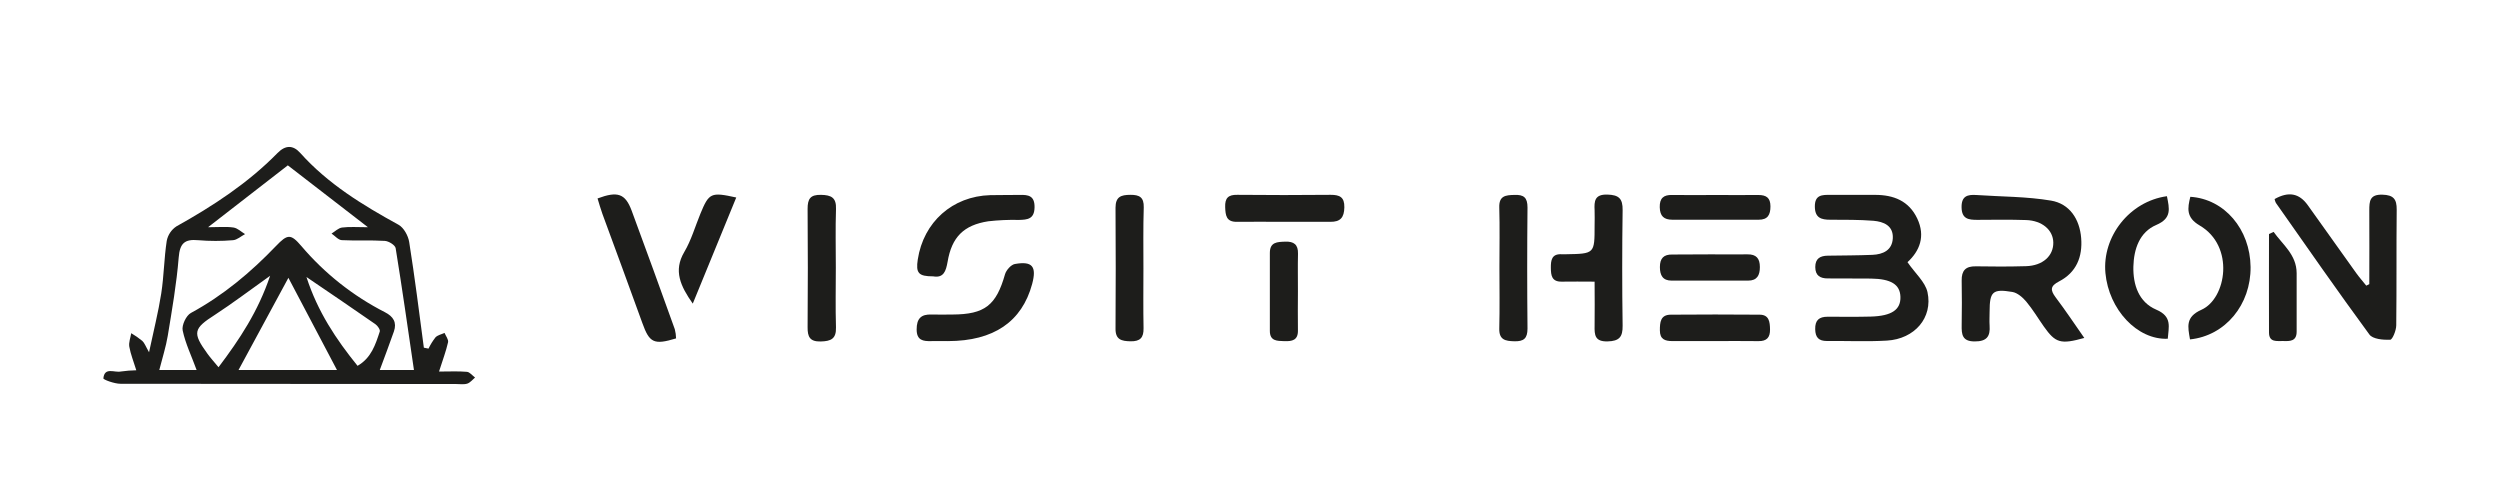
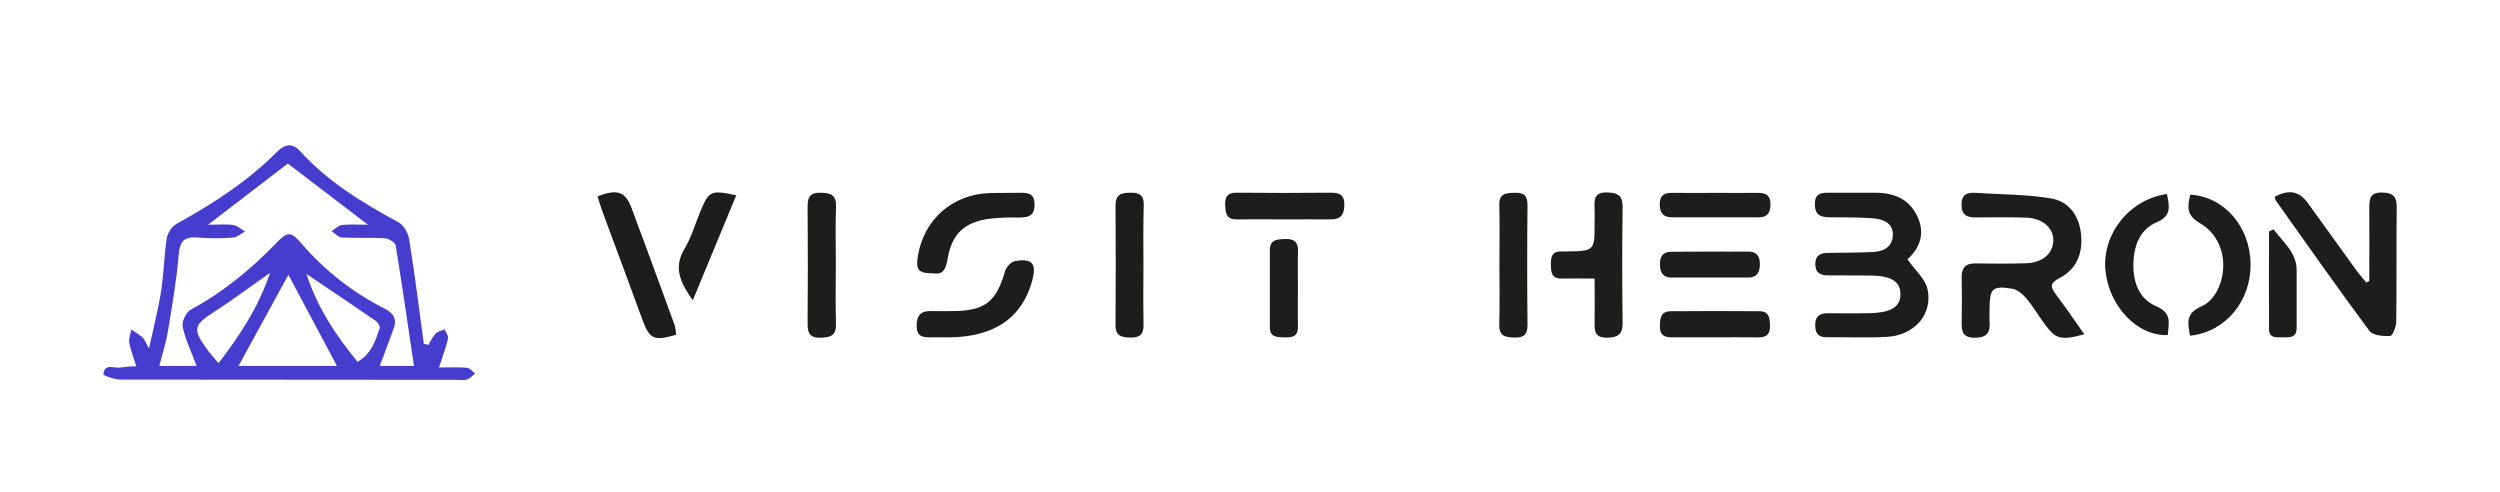
- <svg xmlns="http://www.w3.org/2000/svg" id="Layer_1" data-name="Layer 1" viewBox="0 0 1000 198.6">
-   <defs>
-     <style>.cls-1{fill:#1d1d1b;}</style>
-   </defs>
-   <path class="cls-1" d="M54.52,148.11c-1.09-3.55-2.27-6.43-2.8-9.43-.29-1.7.48-3.59.77-5.4a34.78,34.78,0,0,1,4.44,3.09c.89.83,1.33,2.16,2.69,4.53,1.82-8.62,3.71-16,4.88-23.53,1.08-7,1.13-14.07,2.19-21a9,9,0,0,1,3.86-5.81C85.22,82.38,99.16,73.28,111,61.22c3.13-3.2,6.19-3.28,9.08-.06C131.15,73.53,145,82,159.41,89.9c2.1,1.16,3.88,4.41,4.27,6.93,2.22,14,4,28.15,5.86,42.24l1.86.38a25.07,25.07,0,0,1,2.79-4.51c.87-.91,2.4-1.2,3.63-1.77.51,1.25,1.65,2.65,1.4,3.74-.8,3.56-2.11,7-3.61,11.71,4.29,0,7.75-.19,11.16.11,1.14.1,2.17,1.49,3.25,2.28-1,.85-1.93,2.05-3.11,2.44-1.35.43-2.94.16-4.43.16q-67.15,0-134.31-.1c-2.39,0-6.87-1.64-6.82-2.17.47-4.68,4.45-2.18,7-2.74A49.8,49.8,0,0,1,54.52,148.11Zm92.66-57.22L115.13,66.14,83.22,90.89c4.35,0,7.32-.31,10.18.12,1.64.25,3.09,1.71,4.62,2.63-1.61.85-3.17,2.32-4.83,2.44a83,83,0,0,1-13.92,0c-5.4-.5-7.34,1.23-7.79,6.9-.84,10.49-2.67,20.91-4.37,31.32-.74,4.48-2.17,8.85-3.39,13.69H78.64c-2-5.51-4.46-10.52-5.57-15.81-.44-2.08,1.4-6,3.3-7,12.9-7,23.92-16.23,34-26.75,4.64-4.84,5.91-5,10.18,0A108.9,108.9,0,0,0,154,124.9c3.33,1.7,4.81,4.07,3.57,7.66-1.79,5.17-3.76,10.27-5.66,15.44h13.67c-2.43-16.57-4.71-32.68-7.32-48.74-.2-1.21-2.75-2.8-4.3-2.9-5.73-.36-11.52,0-17.26-.3-1.4-.08-2.72-1.71-4.08-2.63,1.4-.85,2.74-2.24,4.23-2.42C139.87,90.63,143,90.89,147.18,90.89Zm-31.82,20.24L95.41,148h39.38C128,135.06,121.37,122.53,115.36,111.13Zm7.22-.33c4.49,13.9,11.87,24.93,20.44,35.53,5.51-3.16,7.17-8.52,8.89-13.72.24-.73-.87-2.32-1.76-2.94C141.41,123.58,132.58,117.61,122.58,110.8Zm-14.53-.49c-8.25,5.87-15,11-22,15.56-8.68,5.57-9.2,7.15-3.07,15.61,1.25,1.73,2.7,3.32,4.43,5.41C95.92,135.62,103.25,124.54,108.05,110.31Z" />
-   <path class="cls-1" d="M833.72,135.18c-9.52,2.66-11.52,2-16.16-4.54-2.35-3.33-4.45-6.88-7.06-10-1.42-1.69-3.53-3.52-5.56-3.86-7.92-1.33-9.08-.13-9.1,7.88,0,1.85-.12,3.72,0,5.57.32,4.36-1.16,6.38-6,6.34-5,0-5.23-2.84-5.17-6.51.09-5.94.12-11.89,0-17.84-.07-4,1.59-5.77,5.66-5.69,6.69.13,13.38.13,20.07-.06s11-4.1,10.92-9.45c-.06-5-4.44-8.79-10.88-9s-13-.13-19.52-.08c-3.47,0-6.19-.32-6.29-4.93s2.36-5.26,6-5c9.94.68,20,.58,29.78,2.23,7.48,1.26,11.46,7.46,12.06,15s-1.95,13.74-8.8,17.3c-3.58,1.85-3.61,3.43-1.46,6.34C826.08,124,829.65,129.34,833.72,135.18Z" />
-   <path class="cls-1" d="M763,104.87c3,4.4,7.08,7.88,8,12,2.22,10.24-5.19,18.73-16.24,19.37-8,.47-16,.08-24,.16-3.3,0-4.61-1.44-4.68-4.71-.08-3.64,1.56-5,5-5,5.76,0,11.52.1,17.28-.06,8.35-.24,12-2.77,11.81-7.94-.17-4.91-3.75-7.15-11.78-7.26-5.76-.07-11.52,0-17.28-.06-3,0-5-1.09-5-4.55s2-4.5,5-4.55c6-.09,11.89-.09,17.83-.33,4.27-.18,7.93-1.83,8.18-6.63.26-5.06-3.67-6.65-7.76-7-5.73-.46-11.5-.38-17.26-.42-3.56,0-6.09-.69-6.16-5.17-.07-4.85,2.91-4.8,6.26-4.77,6,0,11.9,0,17.85,0,7.41,0,13.52,2.4,16.86,9.48S767.86,100.41,763,104.87Z" />
-   <path class="cls-1" d="M947.72,113.66c0-9.83.07-19.67,0-29.5,0-3.73.18-6.43,5.23-6.29,4.47.12,5.77,1.8,5.73,6-.16,15.42,0,30.84-.18,46.25,0,2.05-1.52,5.75-2.43,5.78-2.82.11-7-.26-8.32-2.11-12.74-17.34-25-35-37.4-52.64a5.62,5.62,0,0,1-.51-1.53c5.57-3.13,9.83-2.35,13.26,2.44,6.48,9.06,12.91,18.15,19.41,27.2,1.25,1.74,2.69,3.35,4,5Z" />
-   <path class="cls-1" d="M637.84,112.66c-5,0-9.06-.09-13.1,0s-4.37-2.46-4.4-5.5.31-5.71,4.37-5.46c.55,0,1.11,0,1.67,0,11.46-.2,11.46-.2,11.46-11.46,0-2,.09-4.09,0-6.13-.19-3.67,0-6.43,5.14-6.28,4.59.14,6.13,1.62,6.07,6.2q-.33,23.13,0,46.25c.06,4.5-1.33,6.16-6,6.28-5.12.14-5.29-2.56-5.21-6.27C637.94,124.77,637.84,119.22,637.84,112.66Z" />
-   <path class="cls-1" d="M876,135.76c-.9-5.16-1.85-9,4.59-11.86,10-4.48,13.4-25.44-.71-33.7-5.52-3.23-4.87-6.88-3.75-11.48,13.68.87,23.94,13,24.1,28.06S890.15,134.31,876,135.76Z" />
-   <path class="cls-1" d="M866.77,78.48c1,5,2,8.82-4.24,11.49-6.74,2.87-9,9.68-9.18,16.68-.16,7.26,2.14,14.21,9.13,17.2,6.55,2.79,4.94,7,4.63,11.65-12.23.53-23.59-11.71-24.94-26.27S851.78,80.55,866.77,78.48Z" />
-   <path class="cls-1" d="M270.43,135.36c-8.86,2.7-10.65,1.77-13.47-6.09-5.25-14.6-10.66-29.15-16-43.73-.74-2-1.3-4.13-1.94-6.16,8-3,11.08-2,13.65,4.9,5.86,15.76,11.55,31.59,17.25,47.41A16.13,16.13,0,0,1,270.43,135.36Z" />
-   <path class="cls-1" d="M334.33,107c0,8-.18,16,.06,23.94.14,4.61-2,5.54-6.09,5.65-4.4.11-5.29-1.89-5.26-5.72q.19-23.67,0-47.34c0-4,1.09-5.68,5.36-5.59,4.09.08,6.18,1.08,6,5.67C334.14,91.36,334.33,99.16,334.33,107Z" />
-   <path class="cls-1" d="M457.37,107.39c0,8-.11,15.93.05,23.89.07,3.78-1.33,5.31-5.21,5.24-3.64-.07-6.06-.66-6-5.1.1-16.1.12-32.21,0-48.32,0-4.43,2.2-5.14,5.91-5.17s5.47,1,5.38,5C457.24,91.1,457.37,99.25,457.37,107.39Z" />
-   <path class="cls-1" d="M599.77,106.91c0-8,.17-16-.06-23.94-.14-4.64,2.5-4.92,6-5C609.51,77.8,611,79,611,83q-.24,24.21,0,48.44c0,3.94-1.51,5.18-5.29,5.07-3.6-.1-6.11-.56-6-5.11C599.92,123.24,599.77,115.07,599.77,106.91Z" />
-   <path class="cls-1" d="M373.28,110.54c-5.9,0-7-1.29-6.17-6.74,2.29-15,13.9-25.32,29-25.74,3.9-.11,7.81,0,11.71-.09,3.56-.11,6.09.33,6,5s-2.83,4.92-6.26,5a90.36,90.36,0,0,0-12.22.54c-9.85,1.51-14.65,6.33-16.3,16.2C378.38,108.41,377.47,111.29,373.28,110.54Z" />
-   <path class="cls-1" d="M379.2,136.44c-2.23,0-4.46-.05-6.68,0-3.27.09-5.85-.28-5.86-4.63s1.74-6.18,6-6c2.78.08,5.56,0,8.35,0,12.92-.06,17.47-3.68,21-16.11.48-1.66,2.4-3.83,3.95-4.1,7-1.25,8.77,1,6.9,8C408.77,128.71,397.46,136.41,379.2,136.44Z" />
-   <path class="cls-1" d="M513.17,88.73c-6.14,0-12.27-.08-18.4,0-4.29.07-4.57-2.59-4.7-5.88-.13-3.59,1.19-5,4.84-4.92,12.45.14,24.91.11,37.36,0,3.57,0,5.55.88,5.47,5s-1.6,5.84-5.61,5.8C525.81,88.68,519.49,88.74,513.17,88.73Z" />
-   <path class="cls-1" d="M294.5,79c-5.94,14.48-11.66,28.47-17.39,42.45-4.92-7-7.82-13.17-3.41-20.63,2.8-4.72,4.34-10.18,6.45-15.31C283.61,77.13,284.35,76.76,294.5,79Z" />
-   <path class="cls-1" d="M685.6,136.43c-5.55,0-11.1,0-16.65,0-3,0-5-.72-5-4.29,0-3.19.19-6.24,4.36-6.27q17.76-.15,35.52,0c3.84,0,4.13,2.91,4.18,5.89.06,3.24-1.32,4.74-4.64,4.69C697.45,136.36,691.53,136.43,685.6,136.43Z" />
-   <path class="cls-1" d="M686.11,78c5.75,0,11.5.06,17.25,0,3.17,0,4.81,1.12,4.82,4.52s-1.08,5.38-4.72,5.37q-17.24,0-34.48,0c-3.39,0-5-1.41-5.08-5s1.49-5,5-4.9C674.62,78.09,680.37,78,686.11,78Z" />
-   <path class="cls-1" d="M519.17,116.52c0,5.2-.1,10.4,0,15.6.09,4-2.32,4.45-5.45,4.34-2.91-.1-5.79,0-5.78-4.12q0-15.6,0-31.2c0-4.36,3-4.36,6.14-4.48,3.46-.13,5.21,1.15,5.12,4.82C519.08,106.49,519.18,111.5,519.17,116.52Z" />
-   <path class="cls-1" d="M684.51,101.74c4.81,0,9.63.08,14.44,0,3.58-.07,5,1.65,5,5.08,0,3.27-1.1,5.43-4.72,5.43-10.19,0-20.37,0-30.56,0-3.56,0-4.71-2.11-4.71-5.44,0-3.52,1.53-5.07,5-5C674.14,101.8,679.32,101.75,684.51,101.74Z" />
-   <path class="cls-1" d="M909.45,92.76c3.64,5.14,9.17,9.11,9.21,16.5,0,7.79,0,15.59,0,23.38,0,3.92-2.7,3.85-5.38,3.77-2.48-.07-5.66.67-5.68-3.38-.06-13.14,0-26.28,0-39.42Z" />
+ <svg xmlns="http://www.w3.org/2000/svg" width="336" height="66" viewBox="0 0 336 66" fill="none">
+   <path d="M18.319 49.221C17.953 48.041 17.556 47.084 17.378 46.087C17.28 45.522 17.539 44.894 17.637 44.292C18.16 44.596 18.659 44.939 19.128 45.319C19.427 45.595 19.575 46.037 20.032 46.825C20.644 43.96 21.279 41.508 21.672 39.005C22.035 36.679 22.052 34.329 22.408 32.026C22.483 31.635 22.637 31.263 22.86 30.931C23.082 30.6 23.37 30.316 23.705 30.095C28.634 27.377 33.318 24.353 37.296 20.345C38.348 19.282 39.376 19.255 40.347 20.325C44.066 24.436 48.72 27.251 53.562 29.876C54.267 30.262 54.865 31.342 54.996 32.179C55.742 36.832 56.34 41.534 56.965 46.217L57.59 46.343C57.848 45.812 58.163 45.309 58.528 44.844C58.82 44.542 59.334 44.445 59.748 44.256C59.919 44.671 60.302 45.136 60.218 45.499C59.949 46.682 59.509 47.825 59.005 49.39C60.446 49.39 61.609 49.327 62.755 49.427C63.138 49.46 63.484 49.922 63.847 50.185C63.511 50.467 63.198 50.866 62.802 50.995C62.348 51.138 61.814 51.049 61.313 51.049C46.272 51.049 31.229 51.038 16.185 51.015C15.382 51.015 13.877 50.47 13.894 50.294C14.052 48.739 15.389 49.57 16.246 49.384C16.933 49.287 17.625 49.233 18.319 49.221ZM49.452 30.205L38.684 21.98L27.962 30.205C29.424 30.205 30.421 30.102 31.382 30.245C31.933 30.328 32.421 30.813 32.935 31.119C32.394 31.401 31.87 31.89 31.312 31.93C29.756 32.059 28.191 32.059 26.635 31.93C24.82 31.764 24.169 32.339 24.017 34.223C23.735 37.709 23.12 41.172 22.549 44.631C22.3 46.12 21.82 47.572 21.41 49.181H26.423C25.751 47.35 24.924 45.685 24.552 43.927C24.404 43.236 25.022 41.933 25.66 41.601C29.995 39.274 33.697 36.207 37.084 32.711C38.643 31.102 39.07 31.049 40.505 32.711C43.628 36.347 47.448 39.337 51.744 41.508C52.863 42.072 53.36 42.86 52.944 44.053C52.342 45.771 51.68 47.466 51.042 49.184H55.635C54.818 43.678 54.052 38.324 53.175 32.987C53.108 32.585 52.251 32.056 51.73 32.023C49.805 31.903 47.86 32.023 45.931 31.923C45.461 31.897 45.017 31.355 44.56 31.049C45.031 30.767 45.481 30.305 45.982 30.245C46.996 30.119 48.048 30.205 49.452 30.205ZM38.761 36.931L32.058 49.184H45.289C43.008 44.884 40.78 40.72 38.761 36.931ZM41.187 36.822C42.696 41.441 45.175 45.107 48.055 48.629C49.906 47.579 50.464 45.798 51.042 44.07C51.122 43.827 50.749 43.299 50.45 43.093C47.514 41.069 44.547 39.085 41.187 36.822ZM36.305 36.659C33.533 38.61 31.265 40.315 28.913 41.83C25.996 43.681 25.822 44.206 27.881 47.017C28.301 47.592 28.788 48.121 29.37 48.815C32.229 45.07 34.692 41.388 36.305 36.659Z" fill="#463DCF" />
+   <path d="M280.13 44.924C276.931 45.808 276.259 45.589 274.7 43.415C273.911 42.309 273.205 41.129 272.328 40.092C271.851 39.53 271.142 38.922 270.46 38.809C267.799 38.367 267.409 38.766 267.402 41.428C267.402 42.043 267.362 42.664 267.402 43.279C267.51 44.728 267.013 45.399 265.386 45.386C263.706 45.386 263.629 44.442 263.649 43.222C263.679 41.248 263.69 39.271 263.649 37.294C263.626 35.964 264.183 35.376 265.551 35.403C267.799 35.446 270.047 35.446 272.294 35.383C274.542 35.32 275.99 34.02 275.964 32.242C275.943 30.581 274.472 29.321 272.308 29.251C270.144 29.182 267.94 29.208 265.749 29.225C264.583 29.225 263.669 29.119 263.636 27.586C263.602 26.054 264.429 25.838 265.652 25.925C268.992 26.151 272.372 26.117 275.658 26.666C278.171 27.085 279.508 29.145 279.71 31.651C279.912 34.157 279.055 36.217 276.753 37.4C275.55 38.015 275.54 38.54 276.263 39.507C277.563 41.209 278.762 42.983 280.13 44.924Z" fill="#1D1D1B" />
+   <path d="M256.368 34.851C257.376 36.313 258.747 37.47 259.056 38.839C259.802 42.242 257.312 45.063 253.599 45.276C250.911 45.432 248.223 45.303 245.535 45.329C244.427 45.329 243.986 44.851 243.963 43.764C243.936 42.554 244.487 42.102 245.643 42.102C247.578 42.102 249.514 42.136 251.449 42.083C254.255 42.003 255.481 41.162 255.417 39.444C255.36 37.812 254.157 37.068 251.459 37.031C249.524 37.008 247.588 37.031 245.653 37.011C244.645 37.011 243.973 36.649 243.973 35.499C243.973 34.349 244.645 34.004 245.653 33.987C247.669 33.957 249.648 33.957 251.644 33.877C253.079 33.818 254.308 33.269 254.392 31.674C254.48 29.992 253.159 29.464 251.785 29.348C249.86 29.195 247.921 29.221 245.986 29.208C244.79 29.208 243.939 28.979 243.916 27.49C243.892 25.878 244.894 25.895 246.019 25.905C248.035 25.905 250.018 25.905 252.017 25.905C254.507 25.905 256.56 26.702 257.682 29.055C258.804 31.408 258.001 33.369 256.368 34.851Z" fill="#1D1D1B" />
+   <path d="M318.434 37.772C318.434 34.505 318.457 31.235 318.434 27.969C318.434 26.729 318.494 25.832 320.191 25.878C321.693 25.918 322.13 26.476 322.117 27.872C322.063 32.997 322.117 38.121 322.056 43.242C322.056 43.923 321.545 45.153 321.24 45.163C320.292 45.2 318.888 45.077 318.444 44.462C314.163 38.699 310.044 32.831 305.878 26.968C305.796 26.808 305.738 26.637 305.706 26.46C307.578 25.42 309.009 25.679 310.162 27.271C312.339 30.282 314.499 33.302 316.683 36.31C317.103 36.888 317.587 37.423 318.027 37.972L318.434 37.772Z" fill="#1D1D1B" />
+   <path d="M214.314 37.44C212.634 37.44 211.27 37.41 209.913 37.44C208.555 37.47 208.444 36.622 208.434 35.612C208.424 34.602 208.538 33.715 209.902 33.798C210.087 33.798 210.275 33.798 210.464 33.798C214.314 33.731 214.314 33.731 214.314 29.989C214.314 29.325 214.344 28.63 214.314 27.952C214.25 26.732 214.314 25.815 216.041 25.865C217.583 25.912 218.101 26.403 218.081 27.925C218.007 33.05 218.007 38.173 218.081 43.295C218.101 44.791 217.634 45.343 216.065 45.383C214.344 45.429 214.287 44.532 214.314 43.299C214.348 41.464 214.314 39.62 214.314 37.44Z" fill="#1D1D1B" />
+   <path d="M294.336 45.117C294.034 43.402 293.714 42.126 295.878 41.175C299.238 39.686 300.381 32.721 295.64 29.976C293.785 28.902 294.003 27.689 294.38 26.161C298.976 26.45 302.423 30.481 302.477 35.486C302.531 40.491 299.09 44.635 294.336 45.117Z" fill="#1D1D1B" />
+   <path d="M291.235 26.081C291.571 27.743 291.907 29.012 289.81 29.899C287.546 30.853 286.786 33.116 286.726 35.443C286.672 37.855 287.445 40.165 289.793 41.159C291.994 42.086 291.453 43.485 291.349 45.03C287.24 45.206 283.423 41.139 282.969 36.3C282.516 31.461 286.198 26.769 291.235 26.081Z" fill="#1D1D1B" />
+   <path d="M90.864 44.984C87.888 45.881 87.286 45.572 86.338 42.96C84.575 38.108 82.757 33.273 80.963 28.427C80.714 27.762 80.526 27.055 80.311 26.38C82.999 25.383 84.034 25.715 84.897 28.008C86.866 33.246 88.778 38.507 90.693 43.764C90.797 44.163 90.855 44.572 90.864 44.984Z" fill="#1D1D1B" />
+   <path d="M112.335 35.559C112.335 38.218 112.274 40.876 112.355 43.515C112.402 45.047 111.683 45.356 110.309 45.392C108.83 45.429 108.531 44.764 108.541 43.492C108.584 38.247 108.584 33.003 108.541 27.759C108.541 26.43 108.908 25.872 110.342 25.901C111.717 25.928 112.419 26.26 112.358 27.786C112.271 30.361 112.335 32.953 112.335 35.559Z" fill="#1D1D1B" />
+   <path d="M153.676 35.688C153.676 38.347 153.639 40.982 153.693 43.628C153.717 44.884 153.246 45.392 151.943 45.369C150.719 45.346 149.906 45.15 149.927 43.674C149.96 38.324 149.967 32.97 149.927 27.616C149.927 26.144 150.666 25.908 151.912 25.898C153.159 25.888 153.75 26.23 153.72 27.56C153.633 30.275 153.676 32.983 153.676 35.688Z" fill="#1D1D1B" />
+   <path d="M201.523 35.529C201.523 32.87 201.58 30.212 201.503 27.573C201.455 26.031 202.343 25.938 203.519 25.912C204.795 25.855 205.296 26.254 205.296 27.583C205.242 32.947 205.242 38.313 205.296 43.681C205.296 44.99 204.789 45.402 203.519 45.366C202.309 45.333 201.466 45.18 201.503 43.668C201.573 40.956 201.523 38.241 201.523 35.529Z" fill="#1D1D1B" />
+   <path d="M125.422 36.735C123.44 36.735 123.07 36.307 123.349 34.495C124.118 29.511 128.019 26.081 133.093 25.941C134.403 25.905 135.717 25.941 137.028 25.912C138.224 25.875 139.074 26.021 139.044 27.573C139.013 29.125 138.093 29.208 136.94 29.235C135.569 29.203 134.197 29.263 132.834 29.414C129.525 29.916 127.912 31.518 127.357 34.798C127.136 36.028 126.83 36.985 125.422 36.735Z" fill="#1D1D1B" />
+   <path d="M127.411 45.343C126.662 45.343 125.913 45.326 125.167 45.343C124.068 45.373 123.201 45.249 123.198 43.804C123.194 42.358 123.782 41.75 125.214 41.81C126.148 41.837 127.082 41.81 128.019 41.81C132.36 41.79 133.889 40.587 135.075 36.456C135.237 35.904 135.882 35.183 136.403 35.094C138.755 34.678 139.349 35.426 138.721 37.752C137.347 42.774 133.547 45.333 127.411 45.343Z" fill="#1D1D1B" />
+   <path d="M172.425 29.487C170.362 29.487 168.302 29.461 166.243 29.487C164.801 29.511 164.707 28.627 164.664 27.533C164.62 26.34 165.063 25.872 166.29 25.898C170.473 25.945 174.66 25.935 178.843 25.898C180.042 25.898 180.708 26.191 180.681 27.56C180.654 28.929 180.143 29.501 178.796 29.487C176.672 29.471 174.549 29.491 172.425 29.487Z" fill="#1D1D1B" />
+   <path d="M98.952 26.254C96.956 31.066 95.034 35.715 93.109 40.361C91.456 38.035 90.481 35.984 91.963 33.505C92.904 31.936 93.421 30.122 94.13 28.417C95.293 25.632 95.542 25.509 98.952 26.254Z" fill="#1D1D1B" />
+   <path d="M230.362 45.339C228.497 45.339 226.632 45.339 224.767 45.339C223.759 45.339 223.087 45.1 223.087 43.914C223.087 42.853 223.151 41.84 224.552 41.83C228.53 41.797 232.509 41.797 236.487 41.83C237.777 41.83 237.875 42.797 237.891 43.787C237.911 44.864 237.448 45.362 236.332 45.346C234.343 45.316 232.354 45.339 230.362 45.339Z" fill="#1D1D1B" />
+   <path d="M230.533 25.922C232.465 25.922 234.397 25.941 236.329 25.922C237.394 25.922 237.945 26.294 237.948 27.424C237.952 28.553 237.586 29.212 236.362 29.208C232.501 29.208 228.639 29.208 224.777 29.208C223.638 29.208 223.097 28.74 223.07 27.547C223.043 26.354 223.571 25.885 224.75 25.918C226.672 25.951 228.604 25.922 230.533 25.922Z" fill="#1D1D1B" />
+   <path d="M174.441 38.723C174.441 40.451 174.408 42.179 174.441 43.907C174.471 45.236 173.662 45.386 172.61 45.349C171.632 45.316 170.664 45.349 170.668 43.98C170.668 40.524 170.668 37.068 170.668 33.611C170.668 32.163 171.676 32.163 172.731 32.123C173.893 32.079 174.481 32.505 174.451 33.724C174.411 35.389 174.444 37.054 174.441 38.723Z" fill="#1D1D1B" />
+   <path d="M229.995 33.811C231.612 33.811 233.231 33.837 234.847 33.811C236.05 33.788 236.527 34.359 236.527 35.499C236.527 36.586 236.158 37.304 234.941 37.304C231.517 37.304 228.097 37.304 224.673 37.304C223.477 37.304 223.091 36.602 223.091 35.496C223.091 34.326 223.605 33.811 224.771 33.834C226.511 33.831 228.252 33.814 229.995 33.811Z" fill="#1D1D1B" />
+   <path d="M305.575 30.827C306.798 32.535 308.656 33.854 308.67 36.31C308.67 38.899 308.67 41.491 308.67 44.08C308.67 45.383 307.763 45.359 306.862 45.333C306.029 45.309 304.96 45.555 304.954 44.209C304.933 39.843 304.954 35.476 304.954 31.109L305.575 30.827Z" fill="#1D1D1B" />
</svg>
